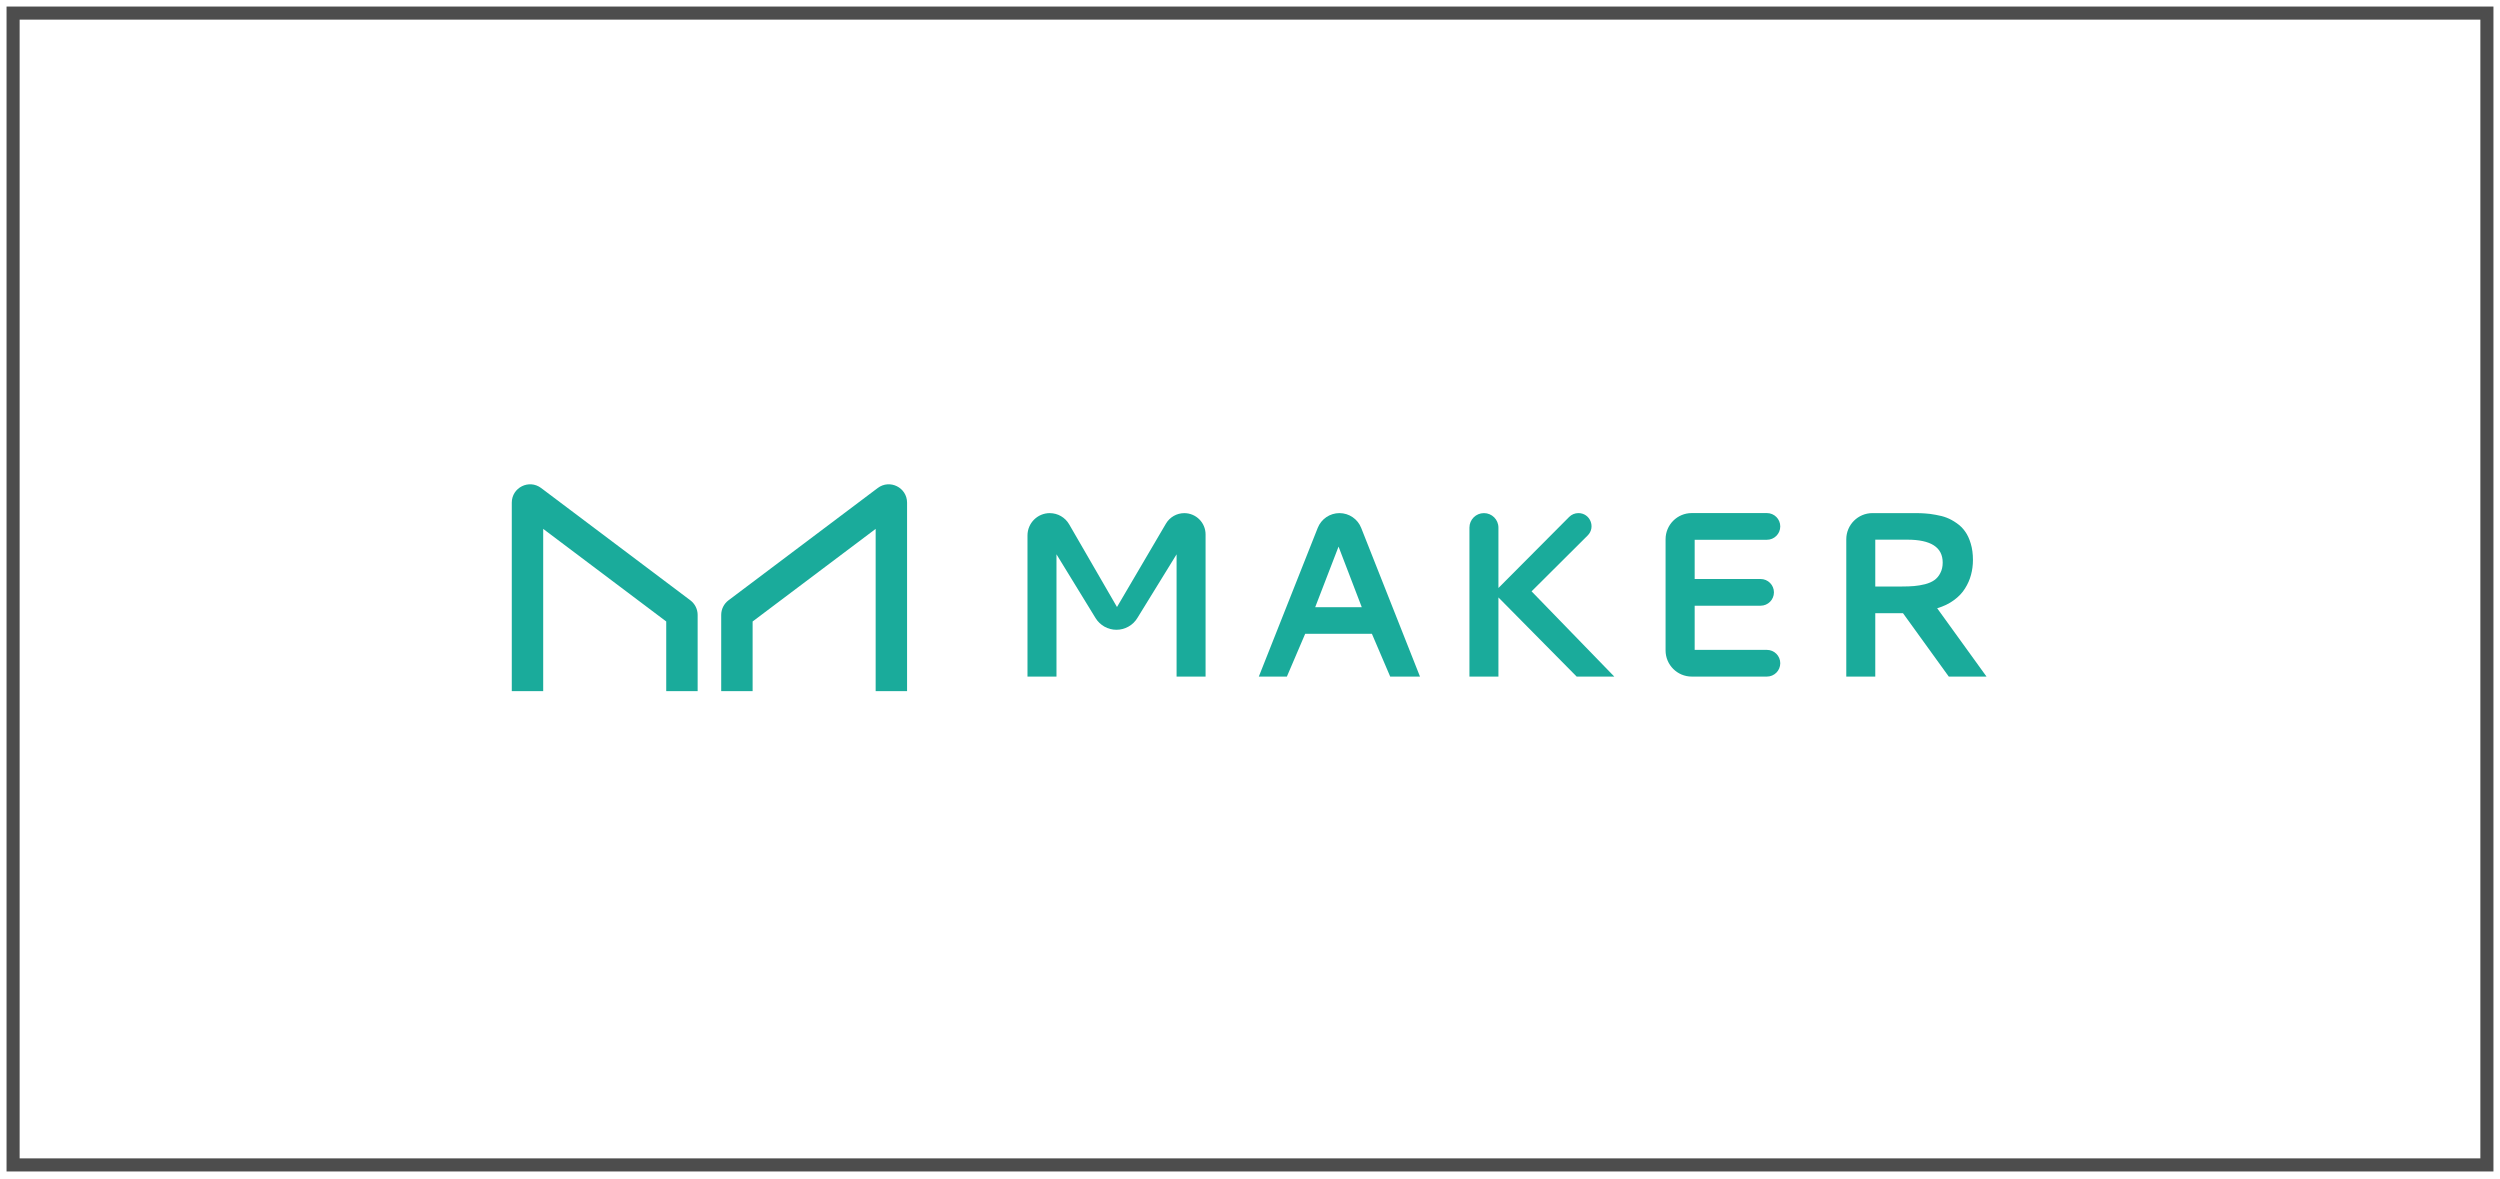
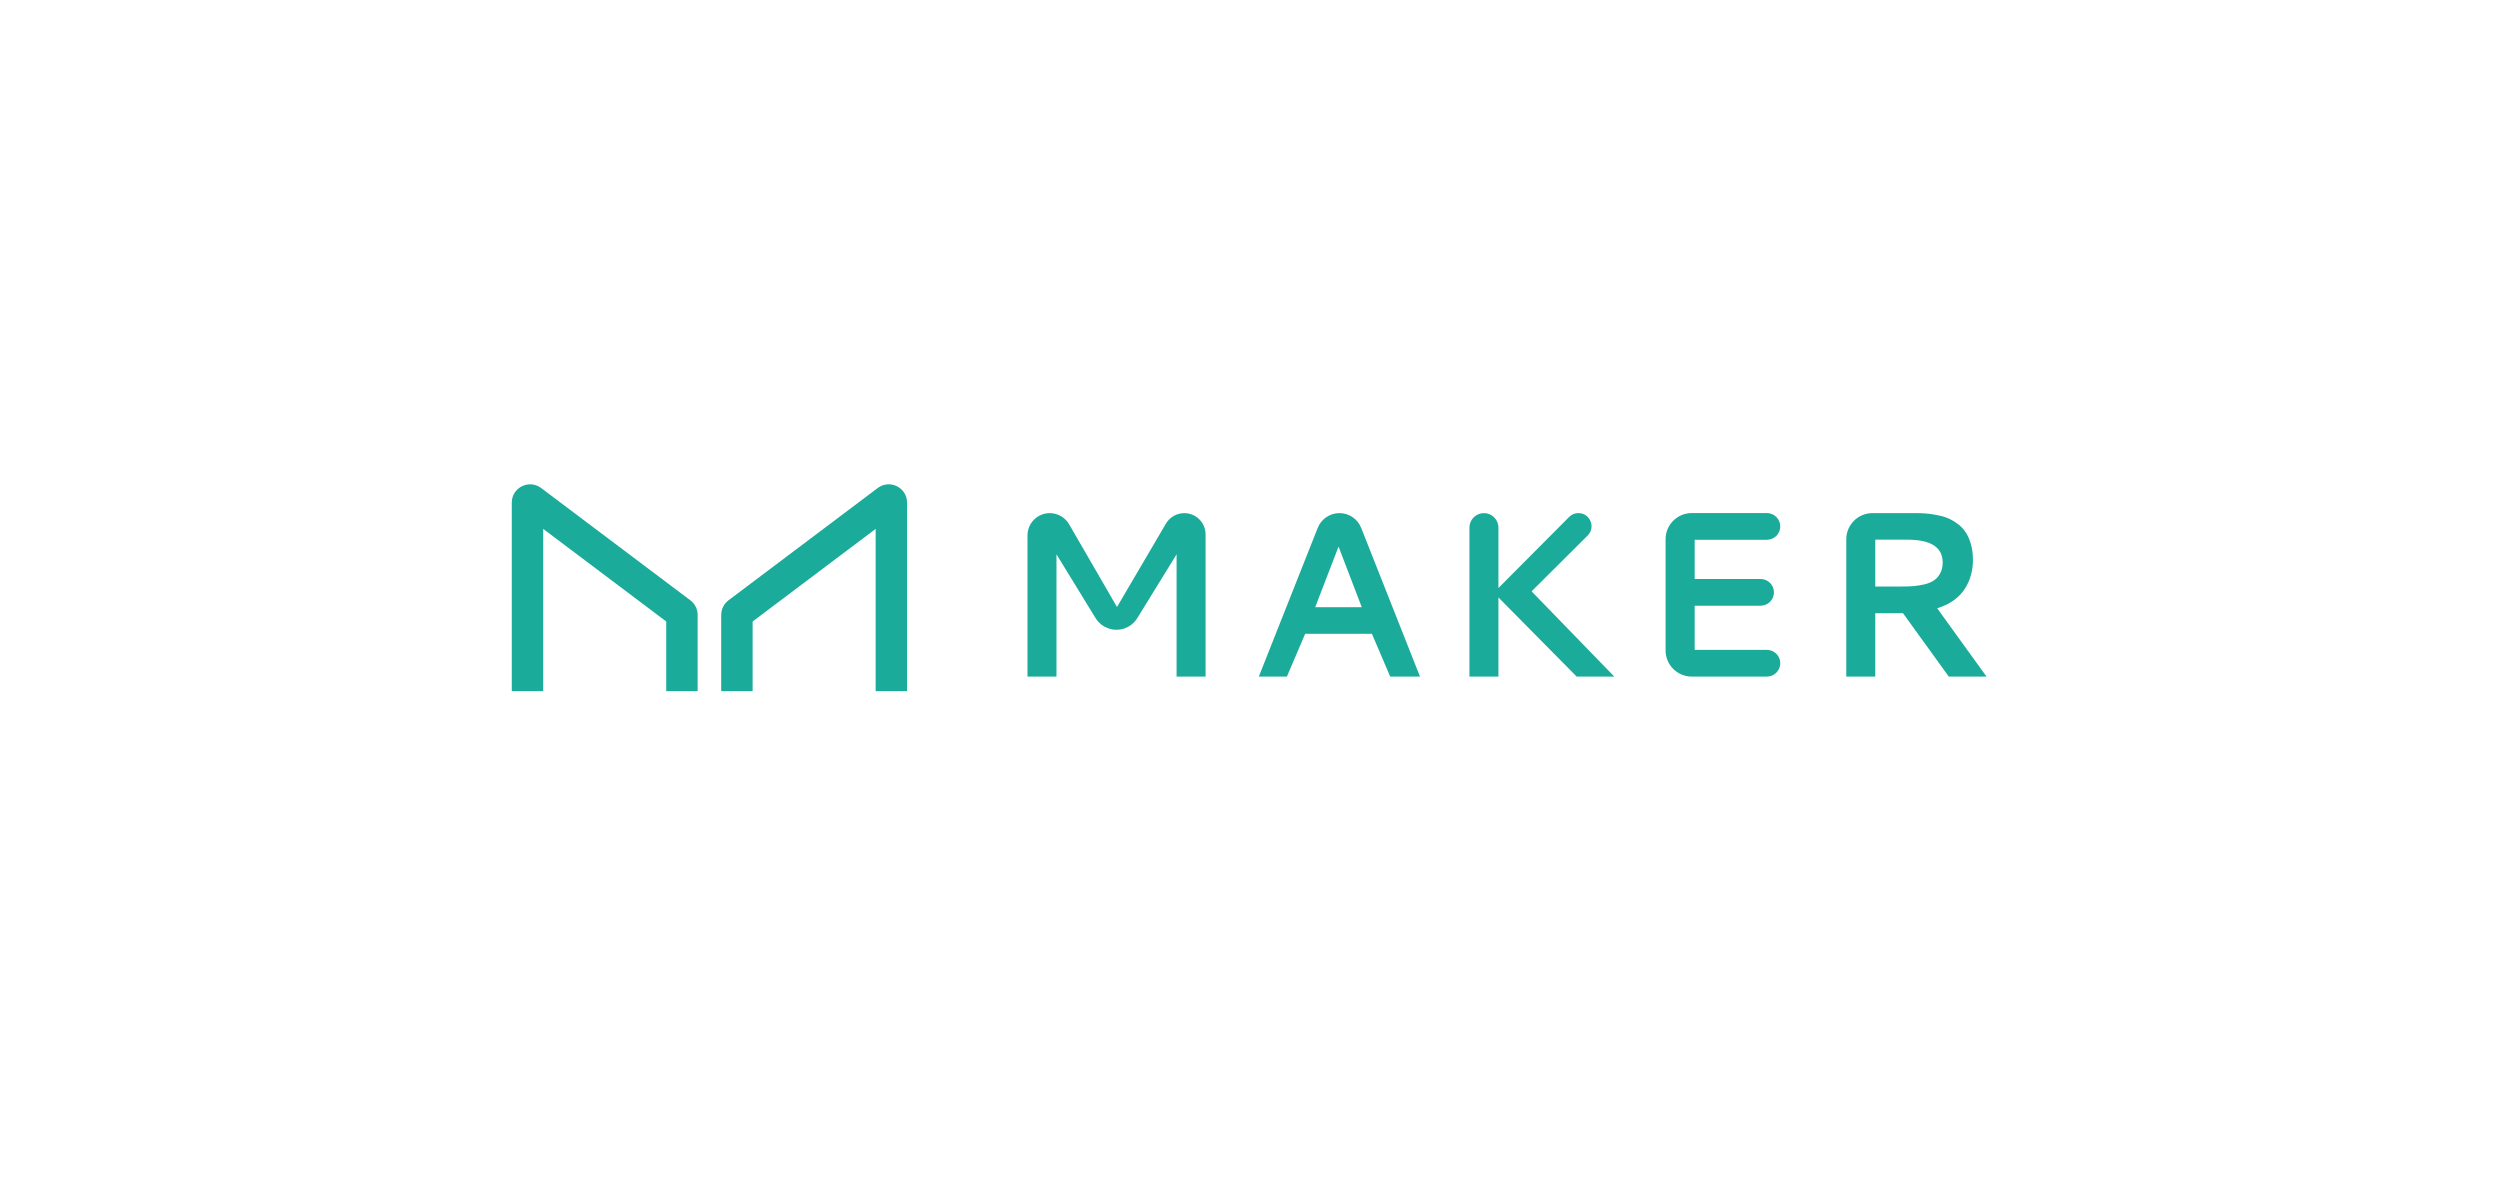
<svg xmlns="http://www.w3.org/2000/svg" fill="none" height="90" viewBox="0 0 191 90" width="191">
  <clipPath id="a">
    <path d="m39.1 37h112.8v16h-112.8z" />
  </clipPath>
  <g clip-path="url(#a)" fill="#1aab9b">
    <path d="m41.5 40.407v12.395h-2.4v-14.399c0-1.155 1.319-1.813 2.242-1.119l11.4 8.579c.351.265.558.679.558 1.119v5.82h-2.4v-5.321z" />
    <path d="m80.206 39.202c-.942 0-1.706.764-1.706 1.706v10.784h2.215v-9.343l2.986 4.873c.34.555.944.893 1.595.893.649 0 1.252-.337 1.592-.889l3.003-4.876v9.343h2.215v-10.863c0-.898-.728-1.626-1.626-1.626-.577 0-1.111.305-1.403.803l-3.739 6.369-3.656-6.32c-.305-.527-.868-.852-1.476-.852z" />
    <path clip-rule="evenodd" d="m102.334 39.202c-.731 0-1.389.447-1.659 1.127l-4.501 11.362h2.144l1.398-3.269h5.097l1.398 3.269h2.276l-4.493-11.361c-.269-.681-.927-1.128-1.66-1.128zm-.069 2.558 1.775 4.632h-3.56z" fill-rule="evenodd" />
    <path d="m114.48 44.923 5.402-5.427c.188-.189.443-.295.709-.295.893 0 1.339 1.08.706 1.71l-4.285 4.267 6.319 6.513h-2.874l-5.977-6.047v6.047h-2.215v-11.382c0-.612.496-1.107 1.108-1.107s1.107.496 1.107 1.107z" />
    <path d="m127.25 49.691c0 1.105.895 2 2 2h5.743c.563 0 1.019-.456 1.019-1.02s-.456-1.02-1.019-1.02h-5.52v-3.375h5.037c.563 0 1.019-.457 1.019-1.02 0-.563-.456-1.02-1.019-1.02h-5.037v-2.997h5.52c.563 0 1.019-.456 1.019-1.02s-.456-1.02-1.019-1.02h-5.743c-1.105 0-2 .895-2 2z" />
    <path clip-rule="evenodd" d="m150.733 42.779c0 .399-.05.779-.149 1.143-.094.357-.246.703-.457 1.037-.205.334-.49.633-.853.896-.357.264-.782.469-1.274.615l3.77 5.221h-2.883l-3.498-4.843h-2.118v4.843h-2.215v-10.489c0-1.105.896-2 2-2h3.318c.263 0 .504.009.72.026.223.012.49.047.8.105.317.053.595.126.835.22.246.094.498.232.756.413.264.182.481.396.65.642.176.24.32.548.431.923.111.369.167.785.167 1.248zm-7.462-1.547v3.577h2.039c.352 0 .662-.012.932-.035.269-.023.548-.07.835-.141.287-.076.521-.179.703-.308.187-.129.34-.308.457-.536.123-.229.185-.498.185-.809 0-1.166-.9-1.749-2.699-1.749z" fill-rule="evenodd" />
    <path d="m66.9 52.802v-12.395l-9.4 7.074v5.321h-2.4v-5.82c0-.44.207-.854.558-1.119l11.4-8.579c.923-.694 2.242-.036 2.242 1.119v14.399z" />
  </g>
-   <path d="m1 1h189v88h-189z" stroke="#4d4d4d" />
</svg>
